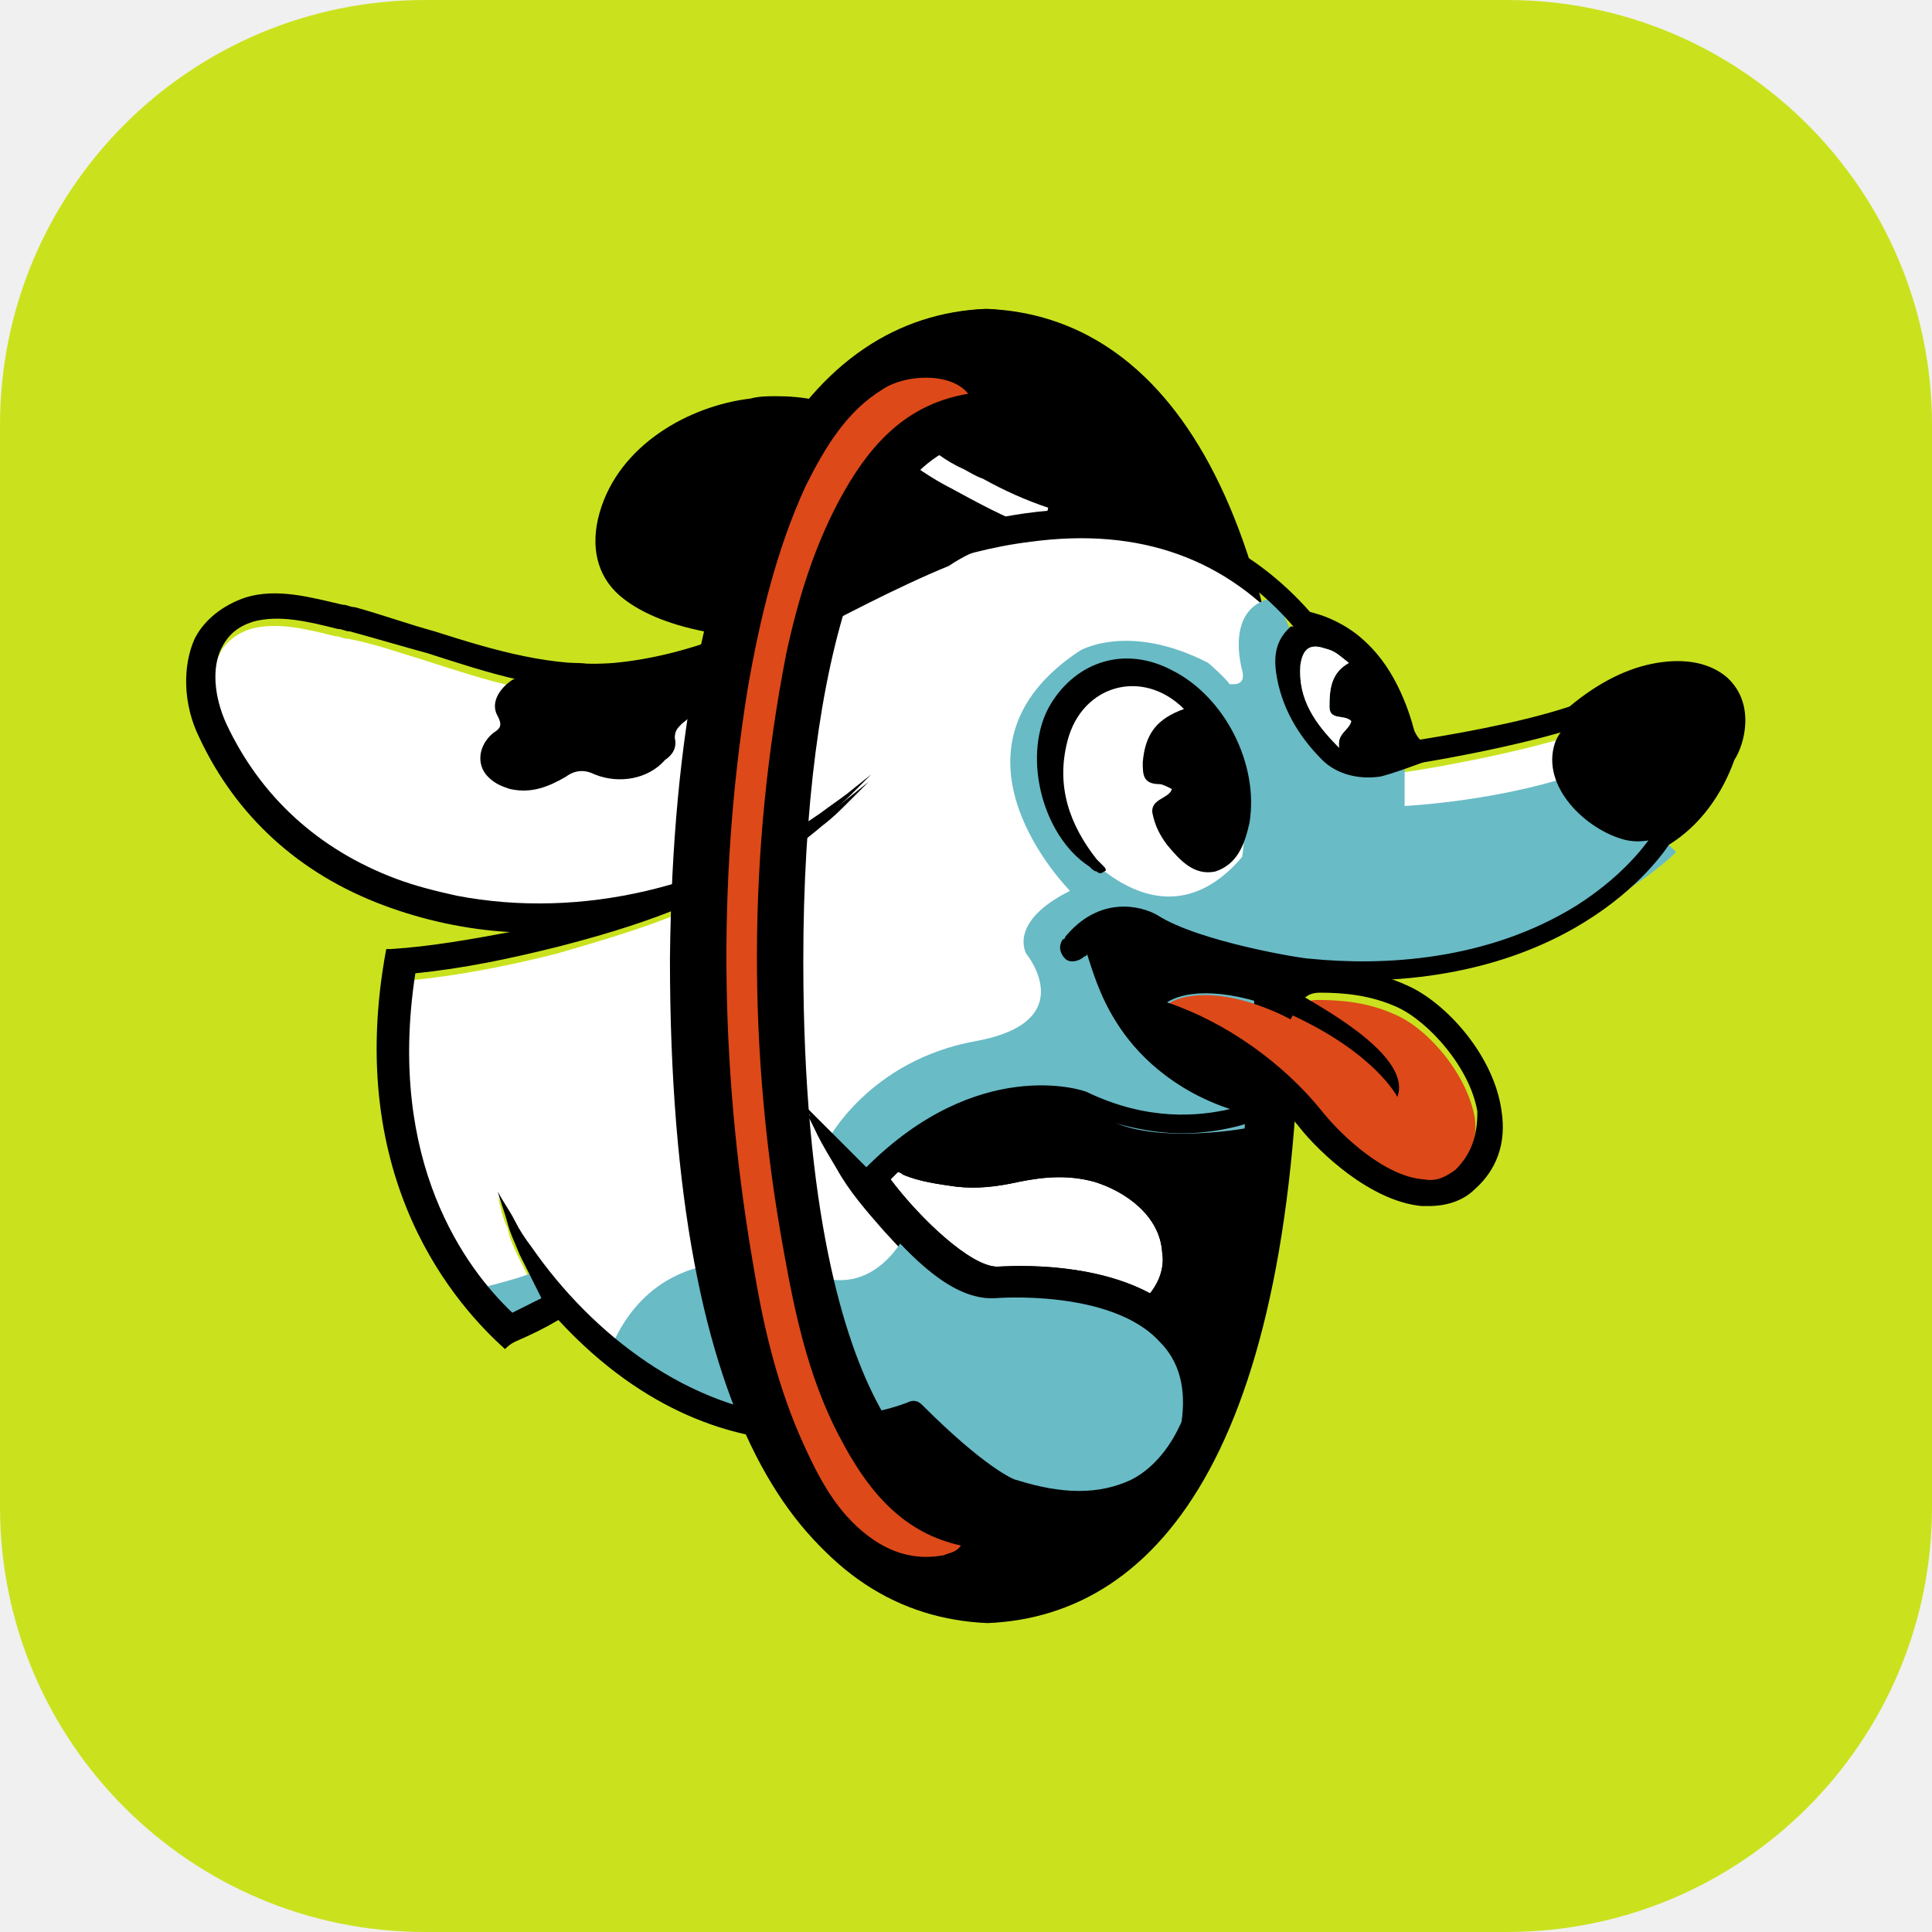
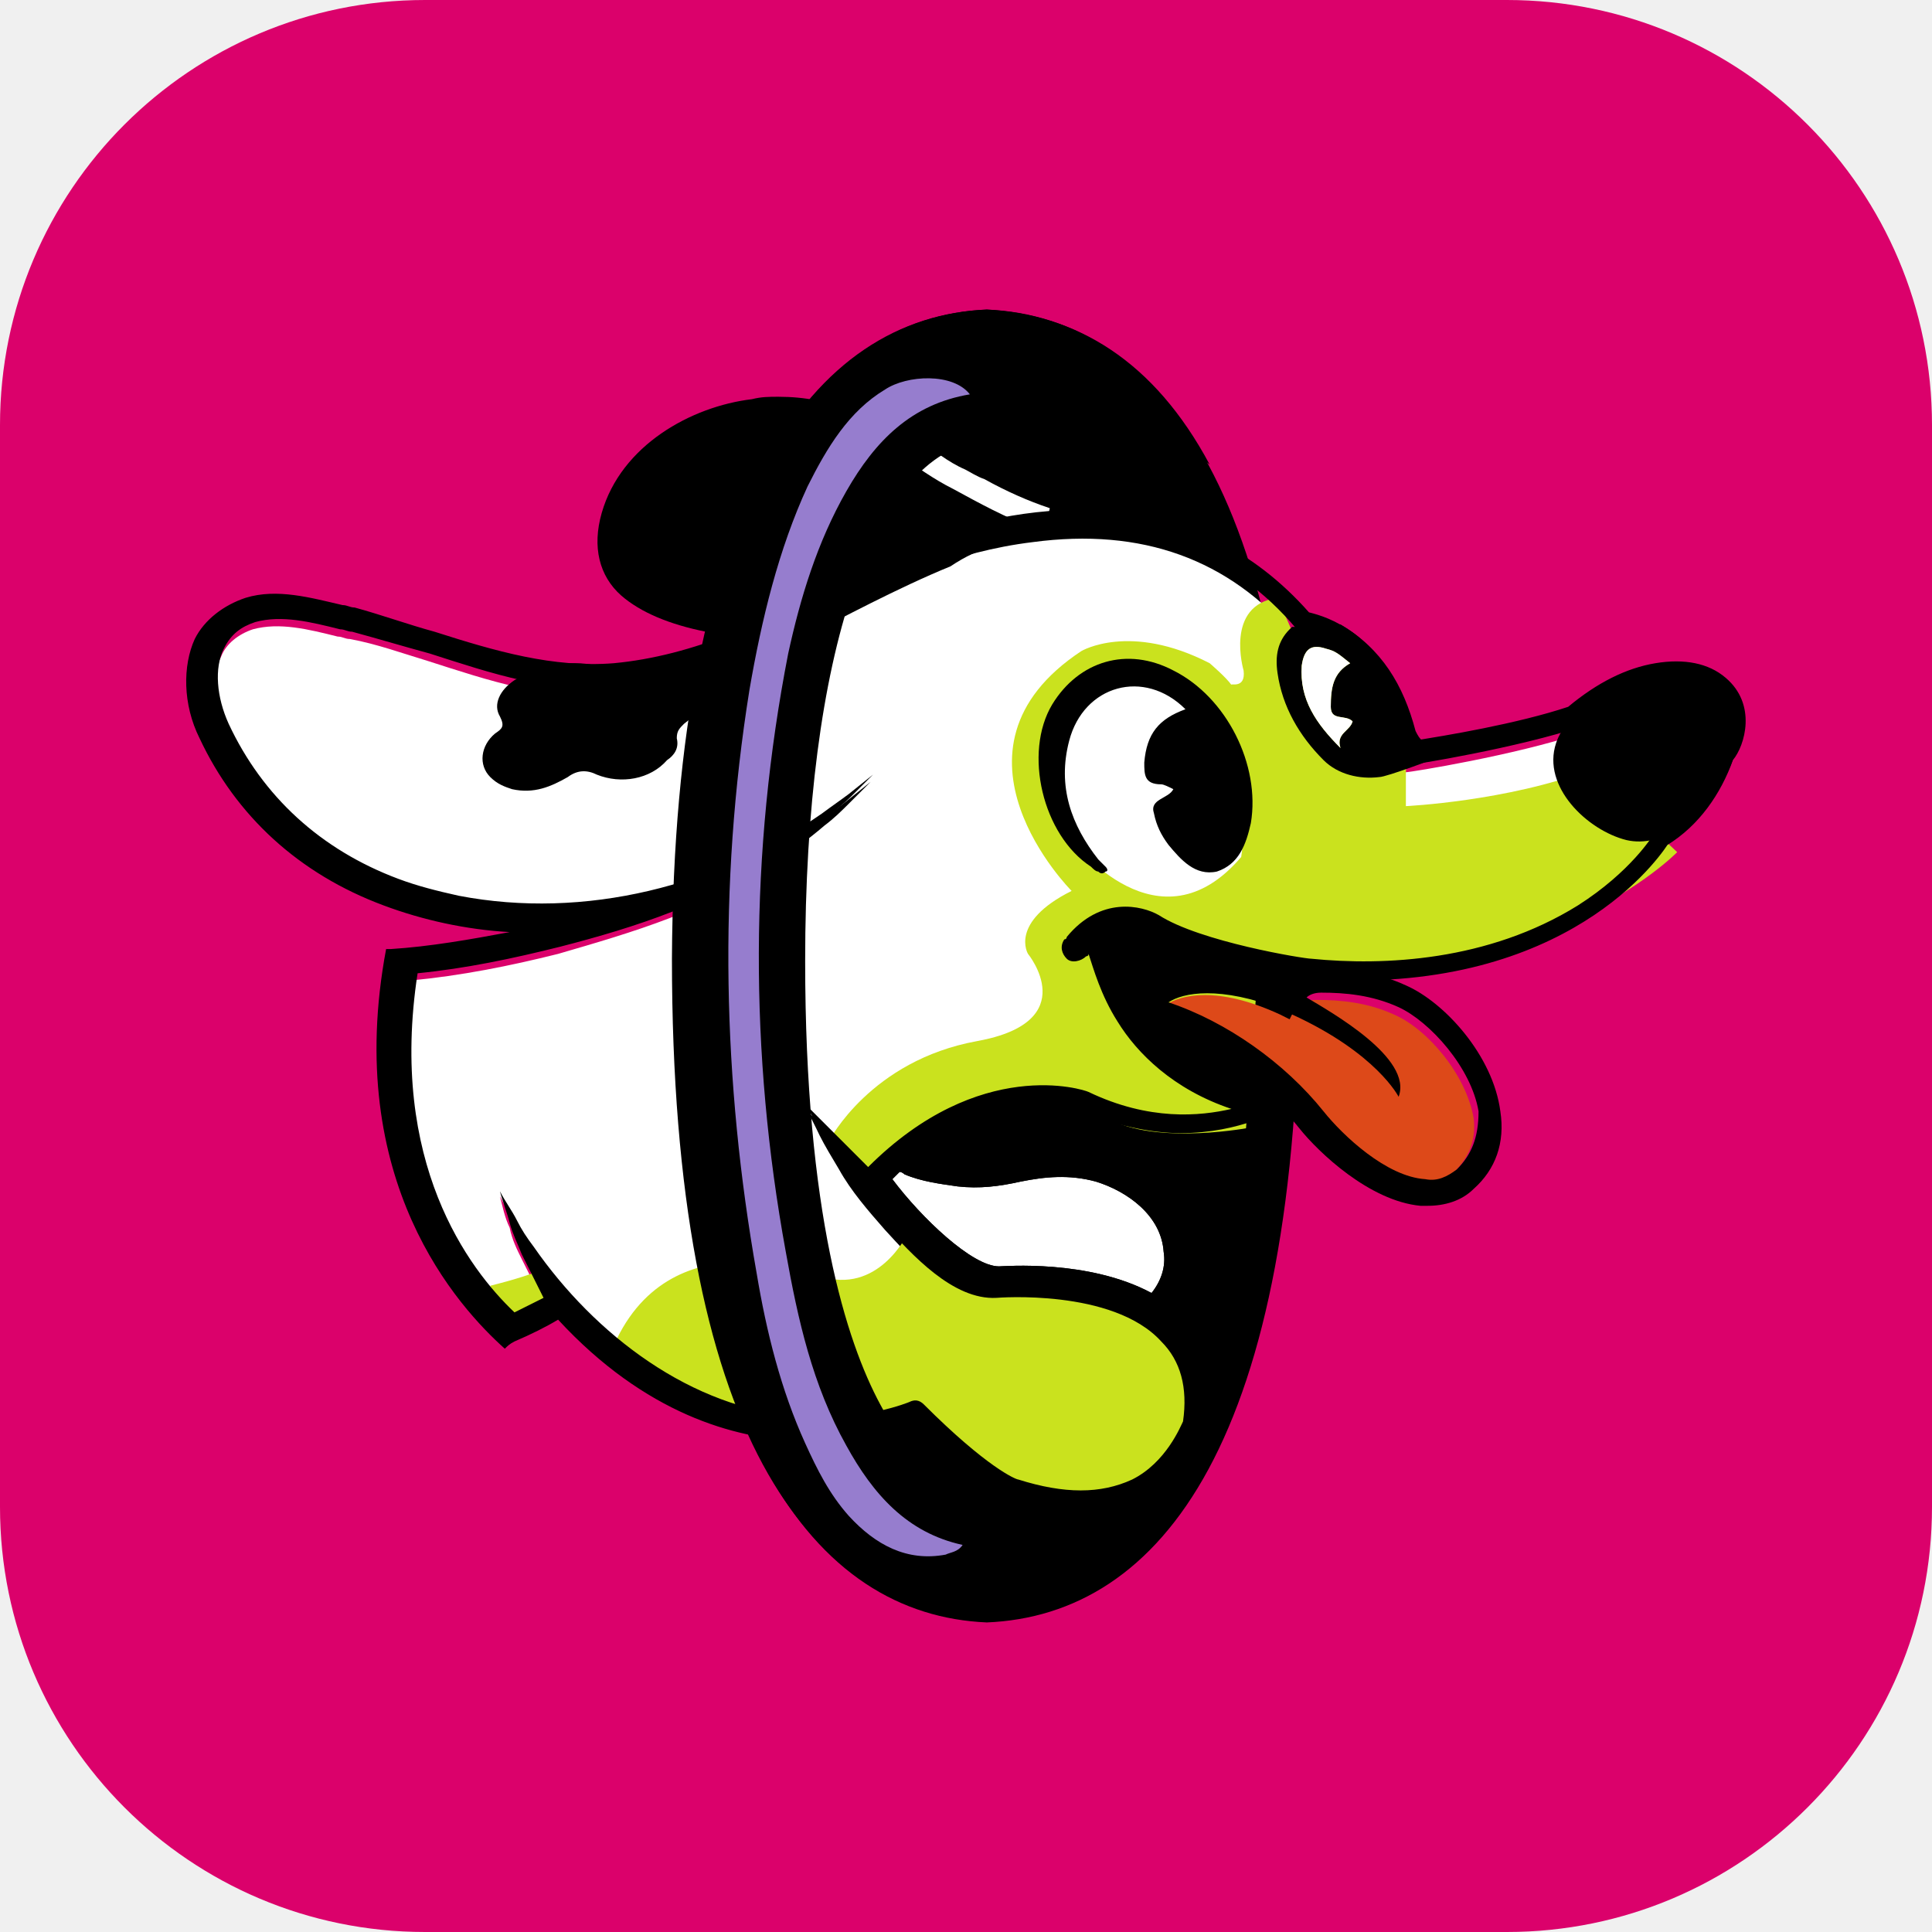
- <svg xmlns="http://www.w3.org/2000/svg" viewBox="22.67 23.76 79.68 79.68">
-   <rect x="22.67" y="23.76" width="79.68" height="79.68" rx="17.53" fill="#CAE21E" />
-   <path d="M50.5,63.5c0-19.2,5.7-26.7,12.9-27v0c0,0,0,0,0,0c0,0,0,0,0,0v0c7.2,0.3,12.9,7.8,12.9,27c0,19.7-5.7,26.9-12.9,27.2v0  c0,0,0,0,0,0c0,0,0,0,0,0v0C56.2,90.4,50.5,83.2,50.5,63.5z" fill="#000000" />
-   <path d="M93.1,52.6c-0.4-0.4-1.1-0.5-1.9-0.3c-1,0.2-2.1,0.8-3.2,1.6c0,0-0.1,0.1-0.2,0.1c-2.7,0.9-7,1.6-7.2,1.6  c-0.2,0-0.3,0-0.4-0.1c-0.1-0.1-0.2-0.2-0.2-0.4c-0.4-4.5-3.4-4.9-3.6-4.9c-0.1,0-0.3-0.1-0.4-0.2c-2.7-3.2-6.3-4.5-10.8-3.9  c-3.3,0.4-5.9,1.7-6.1,1.9c-4,2.6-7.6,4-11,4.4c-2.8,0.3-5.4-0.6-7.9-1.4c-1-0.3-2.1-0.7-3.2-0.9c-0.2,0-0.3-0.1-0.5-0.1  c-1.2-0.3-2.4-0.6-3.5-0.3c-0.6,0.2-1.1,0.6-1.3,1.1c-0.4,0.8-0.3,2.1,0.2,3.1c1.4,2.9,3.8,5.1,7,6.4c0.8,0.3,1.7,0.6,2.5,0.7  c5.2,1,10.7-0.4,15-3.4c0.4-0.2,0.7-0.5,1.1-0.8l1-0.8l-0.9,0.9c-0.3,0.3-0.6,0.6-1,0.9c-0.7,0.6-1.4,1.1-2.1,1.6  c-2.7,1.9-5.8,2.8-8.9,3.7c-2,0.5-4,0.9-6.1,1.1c0,0-2.5,8.9,3.7,14.2c0.7-0.3,1.3-0.6,1.8-0.9c0,0,0,0,0,0  c-0.1-0.2-0.2-0.4-0.3-0.6c-0.2-0.4-0.4-0.8-0.6-1.2c-0.2-0.4-0.4-0.8-0.5-1.3c-0.2-0.4-0.3-0.9-0.4-1.3c0.2,0.4,0.4,0.8,0.7,1.2  c0.2,0.4,0.5,0.7,0.7,1.1c2.6,3.6,6.5,6.7,11,7c2.6,0.2,4.4-0.6,4.5-0.6c0.2-0.1,0.5,0,0.6,0.1c2.6,2.6,3.8,3,3.9,3.1c0,0,0,0,0,0  c1.9,0.6,3.4,0.6,4.7,0c1.5-0.7,2.1-2.2,2.1-2.4c0.2-1.4-0.1-2.5-0.9-3.3c-2-2.2-6.8-1.8-6.8-1.8c0,0,0,0,0,0  c-1.8,0.1-3.5-1.8-4.6-3c-0.7-0.8-1.4-1.6-1.9-2.5c-0.3-0.5-0.6-1-0.8-1.4c-0.2-0.4-0.4-0.9-0.7-1.2c0,0,2.7,2.7,2.7,2.7  c4.6-4.6,8.9-3.2,9.1-3.1c0,0,0,0,0,0c2.5,1.1,4.6,1,5.9,0.7c-2.4-0.8-3.9-2.3-4.7-3.6c-0.7-1.1-1.1-2.2-1.2-2.8  c-0.1,0-0.1,0.1-0.1,0.1c0,0,0,0,0,0c-0.2,0.2-0.5,0.3-0.8,0.1c-0.2-0.2-0.3-0.5-0.1-0.8c0,0,0,0,0.1-0.1c1.4-1.7,3.1-1.3,3.8-0.9  c1.8,1,6,1.7,6.3,1.8c3,0.3,7.4,0.1,11-2.2c2.2-1.4,3.1-2.8,3.1-2.9c0-0.1,0.1-0.1,0.2-0.2c1.1-0.7,1.9-1.7,2.3-3  C93.6,54,93.7,53.1,93.1,52.6z" fill="#FFFFFF" />
-   <path d="M63.8,46.2c0.5-0.3,1.2-0.4,1.9-0.5l0.2-0.6c-1-0.3-1.9-0.7-2.8-1.2c-0.3-0.1-0.6-0.3-0.8-0.4c-0.7-0.4-1.4-0.8-2.1-1.3    c-0.8-0.5-1.6-1.1-2.5-1.5c-0.9-0.4-1.9-0.6-3-0.6c-0.4,0-0.7,0-1.1,0.1c-2.5,0.3-5.4,1.9-6.2,4.7c-0.4,1.4-0.1,2.6,0.8,3.4    c0.8,0.7,2,1.2,3.5,1.5c0.6,0.1,1.2,0.2,1.9,0.2c0.1,0,0.3,0,0.4,0c0.3,0,0.7,0.1,1,0.1c0,0,0,0,0,0c0.4,0,0.8-0.1,1-0.2    c1.2-0.6,3.6-1.9,5.8-2.8C62.4,46.7,63,46.4,63.8,46.2z" fill="#000000" />
-   <path d="M65.2,45.5c0.2,0,0.3,0,0.5,0.1l0.2-0.9c-0.9-0.3-1.8-0.7-2.7-1.2c-0.3-0.1-0.6-0.3-0.8-0.4    c-0.7-0.3-1.3-0.8-2-1.3c-0.7-0.5-1.4-1-2.2-1.4c-0.2,0.1-0.4,0.2-0.6,0.3c-0.2,0.1-0.3,0.2-0.5,0.3c0.1,0,0.2,0.1,0.3,0.1    c1.6,0.7,2.9,2,4.5,2.8C63,44.5,64.1,45.1,65.2,45.5z" fill="#FFFFFF" />
-   <path d="M73.9,51.4c0,0-0.8-2.7,1.4-3l0.7,1.6c0,0,5,0.3,4.6,5.6l0,1.4c0,0,4.2-0.2,7.6-1.5l3.6,3.4   c0,0-5.6,5.8-17.3,4.8l-0.5,6.6c0,0-4.4,0.8-6.1-0.7c0,0-5-1.8-9.3,2.9l-1.8-1.7c0,0,1.7-3.3,6.1-4.1s2.1-3.6,2.1-3.6   s-0.8-1.3,1.8-2.6c0,0-5.8-5.8,0.4-9.9c0,0,2-1.2,5.3,0.5c0,0,0.7,0.6,0.9,0.9C73.3,51.9,74.1,52.2,73.9,51.4z" fill="#69BBC6" />
-   <path d="M60,74.7c0,0-1.2,2.5-3.6,1.7c0,0-6.3-2.6-8.6,3.1c0,0,6.4,4.9,12.6,2.8c0,0,4.4,5.7,10.2,2.6   c0,0,3.1-2.6,0.7-5.8c0,0-3-3.3-6.4-2.3c0,0-2.8,0.4-3.6-1.2L60,74.7z" fill="#69BBC6" />
-   <path d="M43.6,79.1l2.3-1.4l-1.4-1.4c0,0-0.5,0.2-1.7,0.5C43.1,77.6,43.4,78.4,43.6,79.1z" fill="#69BBC6" />
-   <path d="M86.8,54.4c-0.6,1.8,1.3,3.6,2.9,4c3,0.7,6.5-5,3.5-6.7c-1.6-1-4.5,0.6-5.7,1.7C87.2,53.7,86.9,54.1,86.8,54.4z" fill="#000000" />
-   <path d="M81.9,54.3c-0.1,0-0.1,0-0.2,0c-0.4,0.1-0.5,0-0.7-0.4c-0.5-1.9-1.4-3.4-3.1-4.4c-0.2,0-0.4,0-0.6,0c-0.1,0-0.2,0-0.3,0   c-0.2,0-0.4,0.1-0.7,0.1c-0.1,0-0.3,0-0.4,0c0,0-0.1,0.1-0.1,0.1c-0.5,0.5-0.6,1.1-0.5,1.8c0.2,1.4,0.9,2.6,1.9,3.6   c0.6,0.6,1.5,0.8,2.3,0.7c0.3,0,2.4-0.8,2.4-0.8C82,54.9,81.9,54.6,81.9,54.3z M77.9,54.6c-1-1-1.7-2-1.6-3.4   c0.1-0.7,0.4-0.9,1-0.7c0.4,0.1,0.5,0.2,1,0.6c-0.7,0.4-0.8,1-0.8,1.8c0,0.6,0.6,0.3,0.9,0.6C78.3,53.9,77.8,54,77.9,54.6z" fill="#000000" />
-   <path d="M67.9,62.1c0-0.2,1.9-1.1,2.9,0l6.2,1.6l-0.9,1.1c0,0-5.2-1.5-6.3,0.4l2.6,1l3.2,2.4l-0.8,0.5c0,0-0.6,0.3-2.9-0.9  C71.9,68.1,68,65.3,67.9,62.1z" fill="#000000" />
-   <path d="M62.1,72.7c0.9,0.1,1.7,0,2.6-0.2c1-0.2,2-0.3,3.1,0c1.3,0.4,2.7,1.4,2.8,2.9c0.1,0.6-0.1,1.2-0.5,1.7  c-2.6-1.4-6.1-1.1-6.3-1.1c0,0,0,0,0,0c-1.1,0-3.2-2-4.4-3.6c0.1-0.1,0.2-0.2,0.3-0.3c0.1,0,0.2,0.1,0.2,0.1  C60.6,72.5,61.4,72.6,62.1,72.7z" fill="#FFFFFF" />
-   <path d="M67,58.5c0,0,3.5,4.6,6.9,0.6c0,0,1.1-6.3-4.5-7.7C69.4,51.4,64,52.6,67,58.5z" fill="#FFFFFF" />
-   <path d="M77.9,54.6c-1-1-1.7-2-1.6-3.4c0.1-0.7,0.4-0.9,1-0.7c0.4,0.1,0.5,0.2,1,0.6c-0.7,0.4-0.8,1-0.8,1.8   c0,0.6,0.6,0.3,0.9,0.6C78.3,53.9,77.8,54,77.9,54.6z" fill="#FFFFFF" />
-   <path d="M71,56.3c-0.2-0.1-0.4-0.2-0.5-0.2c-0.7,0-0.7-0.4-0.7-0.9c0.1-1.2,0.6-1.8,1.7-2.2c-1.7-1.7-4.2-1-4.8,1.3   c-0.5,1.9,0.1,3.5,1.2,4.9c0.1,0.1,0.2,0.2,0.3,0.3c0.1,0.1,0.1,0.2,0,0.2c-0.1,0.1-0.2,0.1-0.3,0c-0.1,0-0.2-0.1-0.3-0.2   c-2-1.3-2.8-4.7-1.6-6.7c1.1-1.8,3.1-2.4,5-1.4c2.2,1.1,3.6,3.9,3.2,6.3c-0.2,0.9-0.5,1.7-1.4,2c-0.9,0.2-1.5-0.5-2-1.1   c-0.3-0.4-0.5-0.8-0.6-1.3C70.1,56.7,70.9,56.7,71,56.3z" fill="#000000" />
-   <path d="M70.8,65.2c2.4,0.8,4.9,2.5,6.4,4.5c0.8,1,2.6,2.6,4.2,2.8c0.5,0,1-0.1,1.3-0.4c0.6-0.6,0.9-1.3,0.8-2.2  c-0.3-1.8-1.9-3.7-3.3-4.3c-1.1-0.5-2.2-0.6-3.2-0.6c0,0,0,0,0,0c-0.6,0-0.9,0.4-0.9,0.4l-0.2,0.4l-0.4-0.2  C72.9,64.4,71.3,64.8,70.8,65.2z" fill="#DD4919" />
-   <path d="M84.6,69.6c-0.3-2.3-2.3-4.5-3.9-5.2c-1.3-0.6-2.6-0.7-3.6-0.7c0,0,0,0,0,0c-0.7,0-1.2,0.3-1.5,0.6c-2.8-1-4.7-0.6-5.6,0.1  c-0.4,0.3-0.6,0.7-0.5,1.1c0.1,0.3,0.3,0.5,0.6,0.6c2.2,0.6,4.7,2.3,6.2,4.2c0.8,1,2.9,3,5,3.2c0.1,0,0.2,0,0.3,0  c0.7,0,1.4-0.2,1.9-0.7C84.4,72,84.8,70.9,84.6,69.6z M82.7,72c-0.4,0.3-0.8,0.5-1.3,0.4c-1.6-0.1-3.4-1.8-4.2-2.8  c-1.6-2-4-3.7-6.4-4.5c0.6-0.4,2.1-0.7,4.7,0.3l0.4,0.2l0,0c3.5,1.6,4.4,3.4,4.4,3.4c0.6-1.6-2.8-3.5-3.8-4.1  c0.1-0.1,0.3-0.2,0.6-0.2c0,0,0,0,0,0c1,0,2.1,0.1,3.2,0.6c1.3,0.6,3,2.5,3.3,4.3C83.6,70.7,83.3,71.4,82.7,72z" fill="#000000" />
-   <path d="M46.3,51.1c0.6,0,1.1,0.1,1.6,0.5c0.4,0.3,0.7,0.2,1.1,0.1c0.4-0.2,0.7-0.3,1.1-0.4c0.4-0.1,0.7-0.2,1.1-0.1   c0.7,0.2,0.9,0.7,0.6,1.3c-0.2,0.4-0.6,0.8-1,1.1c-0.2,0.2-0.3,0.3-0.3,0.6c0.1,0.4-0.1,0.7-0.4,0.9c-0.7,0.8-1.9,1-2.9,0.6   c-0.4-0.2-0.8-0.2-1.2,0.1c-0.7,0.4-1.4,0.7-2.3,0.5c-0.3-0.1-0.6-0.2-0.9-0.5c-0.5-0.5-0.4-1.3,0.2-1.8c0.3-0.2,0.4-0.3,0.2-0.7   c-0.3-0.5,0-1.1,0.6-1.5C44.8,51.3,45.5,51.1,46.3,51.1z" fill="#000000" />
-   <path d="M93.9,51.7c-0.7-0.6-1.7-0.8-2.9-0.6c-1.2,0.2-2.4,0.8-3.6,1.8c-2.1,0.7-5.1,1.2-6.4,1.4c-0.4-2.4-1.5-3.7-2.4-4.4  c-0.8-0.6-1.5-0.8-1.9-0.9c-2.3-2.6-5.2-4-8.6-4.2c-2.9-0.2-5.7,0.6-7.5,1.2c-0.7,0.2-1.2,0.5-1.5,0.6c-0.3,0.1-0.5,0.2-0.6,0.3l0,0  c-3.9,2.5-7.3,3.9-10.5,4.2c-2.5,0.2-4.9-0.5-7.4-1.3c-1.1-0.3-2.2-0.7-3.3-1c-0.2,0-0.3-0.1-0.5-0.1c-1.3-0.3-2.7-0.7-4-0.3  c-0.9,0.3-1.7,0.9-2.1,1.7c-0.5,1.1-0.5,2.7,0.2,4.1c1.5,3.2,4.1,5.6,7.6,6.9c1.6,0.6,3.4,1,5.2,1.1c-1.6,0.3-3.3,0.6-4.9,0.7  c0,0,0,0,0,0l-0.2,0c-1.8,9.6,3,14.8,4.9,16.5c0.1-0.1,0.2-0.2,0.4-0.3c0.7-0.3,1.3-0.6,1.8-0.9c3.6,3.9,7.3,4.9,9.9,5  c2.2,0.1,3.9-0.3,4.6-0.6c2.7,2.6,3.9,3,4.1,3.1c1,0.3,2,0.5,2.9,0.5c1,0,1.9-0.2,2.6-0.6c2-1,2.7-3,2.7-3.1c0,0,0-0.1,0-0.1  c0.3-1.8-0.1-3.2-1.1-4.3c-0.1-0.2-0.3-0.3-0.5-0.4c0.5-0.7,0.8-1.5,0.7-2.4c-0.2-2-2-3.3-3.6-3.9c0,0,0,0,0,0  c-1.3-0.4-2.4-0.2-3.6-0.1c-0.8,0.1-1.5,0.2-2.3,0.1c-0.5,0-1-0.1-1.6-0.2c3.4-2.5,6.2-1.7,6.5-1.7c1.7,0.7,3.2,1,4.4,1  c2.5,0,4.1-1,4.2-1c0.2-0.1,0.3-0.4,0.2-0.6c-0.1-0.2-0.2-0.4-0.5-0.4c-2.5-0.3-4.5-1.4-5.7-3.4c-1-1.5-1.2-2.9-1.2-3c0,0,0,0,0,0  c0.6-0.2,1.1,0.1,1.2,0.1c0,0,0,0,0,0c2,1.2,6.6,1.9,6.8,1.9c0,0,0,0,0,0c10.4,0.9,14.5-4.6,15.1-5.5c1.3-0.8,2.2-2.1,2.7-3.5  C94.6,54.5,95.1,52.8,93.9,51.7z M62.1,72.7c0.9,0.1,1.7,0,2.6-0.2c1-0.2,2-0.3,3.1,0c1.3,0.4,2.7,1.4,2.8,2.9  c0.1,0.6-0.1,1.2-0.5,1.7c-2.6-1.4-6.1-1.1-6.3-1.1c0,0,0,0,0,0c-1.1,0-3.2-2-4.4-3.6c0.1-0.1,0.2-0.2,0.3-0.3  c0.1,0,0.2,0.1,0.2,0.1C60.6,72.5,61.4,72.6,62.1,72.7z M93.3,55c-0.3,1.2-1.2,2.3-2.3,3c-0.1,0-0.1,0.1-0.2,0.2  c0,0-0.9,1.5-3.1,2.9c-3.7,2.3-8,2.5-11,2.2c-0.3,0-4.6-0.7-6.3-1.8c-0.7-0.4-2.4-0.8-3.8,0.9c0,0,0,0.1-0.1,0.1  c-0.2,0.3-0.1,0.6,0.1,0.8c0.2,0.2,0.6,0.1,0.8-0.1c0,0,0,0,0,0c0,0,0.1,0,0.1-0.1c0.2,0.6,0.5,1.7,1.2,2.8c0.8,1.3,2.3,2.8,4.7,3.6  c-1.3,0.3-3.4,0.5-5.9-0.7c0,0,0,0,0,0c-0.2-0.1-4.5-1.5-9.1,3.1c0,0-2.7-2.7-2.7-2.7c0.3,0.3,0.5,0.9,0.7,1.2  c0.3,0.5,0.6,1,0.8,1.4c0.6,0.9,1.2,1.7,1.9,2.5c1.1,1.2,2.8,3.1,4.6,3c0,0,0,0,0,0c0,0,4.8-0.4,6.8,1.8c0.8,0.8,1.1,1.9,0.9,3.3  c-0.1,0.2-0.7,1.7-2.1,2.4c-1.3,0.6-2.8,0.6-4.7,0c0,0,0,0,0,0c-0.1,0-1.3-0.5-3.9-3.1c-0.2-0.2-0.4-0.2-0.6-0.1  c0,0-1.9,0.8-4.5,0.6c-4.5-0.3-8.5-3.4-11-7c-0.3-0.4-0.5-0.7-0.7-1.1c-0.2-0.4-0.5-0.8-0.7-1.2c0.1,0.4,0.3,0.9,0.4,1.3  c0.1,0.4,0.3,0.8,0.5,1.3c0.2,0.4,0.4,0.8,0.6,1.2c0.1,0.2,0.2,0.4,0.3,0.6c0,0,0,0,0,0c-0.4,0.2-0.8,0.4-1.2,0.6  c-1.9-1.8-5.2-6.2-4-14c2-0.2,3.9-0.6,5.9-1.1c3.1-0.8,6.2-1.8,8.9-3.7c0.7-0.5,1.4-1,2.1-1.6c0.3-0.3,0.7-0.6,1-0.9l0.9-0.9l-1,0.8  c-0.4,0.3-0.7,0.5-1.1,0.8c-4.3,3-9.8,4.4-15,3.4c-0.9-0.2-1.7-0.4-2.5-0.7c-3.2-1.2-5.6-3.4-7-6.4c-0.5-1.1-0.6-2.3-0.2-3.1  c0.3-0.6,0.7-0.9,1.3-1.1c1.1-0.3,2.3,0,3.5,0.3c0.2,0,0.3,0.1,0.5,0.1c1.1,0.3,2.1,0.6,3.2,0.9c2.5,0.8,5.1,1.7,7.9,1.4  c3.4-0.3,7-1.7,11-4.4c0.2-0.1,2.8-1.4,6.1-1.9c4.5-0.6,8.1,0.7,10.8,3.9c0.1,0.1,0.2,0.2,0.4,0.2c0.1,0,3.2,0.4,3.6,4.9  c0,0.2,0.1,0.3,0.2,0.4c0.1,0.1,0.3,0.1,0.4,0.1c0.2,0,4.5-0.7,7.2-1.6c0.1,0,0.1,0,0.2-0.1c1.1-0.9,2.2-1.4,3.2-1.6  c0.8-0.2,1.5-0.1,1.9,0.3C93.7,53.1,93.6,54,93.3,55z" fill="#000000" />
-   <path d="M63.3,36.5L63.3,36.5C63.4,36.5,63.4,36.5,63.3,36.5C63.4,36.5,63.4,36.5,63.3,36.5L63.3,36.5c3.7,0.2,6.9,2.1,9.2,6.4  c-1.3-1.1-3.1-1.9-5.4-1.9c-1.6,0-2.9,0.4-4,0.9c-4.5,0.6-7.3,8.8-7.3,21.5c0,10.4,1.7,15.7,3.1,18.3c1.2,2.3,2.5,3.1,3.6,3.3  c1,0.7,2.2,1.2,3.6,1.4c0.8,0.8,1.9,1.4,3.1,1.8c-1.8,1.5-3.8,2.2-6,2.3v0c0,0,0,0,0,0c0,0,0,0,0,0v0c-7.2-0.3-12.9-7.5-12.9-27.2  C50.5,44.3,56.2,36.8,63.3,36.5z" fill="#000000" />
-   <path d="M53.5,52.2c0.5-2.9,1.2-5.8,2.4-8.4c0.8-1.6,1.7-3.1,3.2-4c0.9-0.6,2.8-0.7,3.5,0.2c-2.4,0.4-3.9,1.9-5.1,4  c-1.2,2.1-1.9,4.4-2.4,6.7c-1.6,8.2-1.6,16.5-0.1,24.7c0.5,2.8,1.1,5.5,2.5,8c1.1,2,2.5,3.6,4.8,4.1c-0.2,0.3-0.5,0.3-0.7,0.4  c-1.6,0.3-2.9-0.4-4-1.6c-0.8-0.9-1.3-1.9-1.8-3c-1-2.2-1.6-4.6-2-7C52.4,68.4,52.2,60.3,53.5,52.2z" fill="#DD4919" />
+ <svg xmlns="http://www.w3.org/2000/svg" viewBox="100.76 23.72 79.76 79.76">
+   <rect x="100.76" y="23.72" width="79.76" height="79.76" rx="17.55" fill="#DB016B" />
+   <path d="M128.6,63.5c0-19.2,5.7-26.7,12.9-27v0c0,0,0,0,0,0c0,0,0,0,0,0v0c7.2,0.3,12.9,7.8,12.9,27c0,19.7-5.7,26.9-12.9,27.2v0  c0,0,0,0,0,0c0,0,0,0,0,0v0C134.4,90.4,128.6,83.2,128.6,63.5z" fill="#000000" />
+   <path d="M171.3,52.6c-0.4-0.4-1.1-0.5-1.9-0.3c-1,0.2-2.1,0.8-3.2,1.6c0,0-0.1,0.1-0.2,0.1c-2.7,0.9-7,1.6-7.2,1.6  c-0.2,0-0.3,0-0.4-0.1c-0.1-0.1-0.2-0.2-0.2-0.4c-0.4-4.5-3.4-4.9-3.6-4.9c-0.1,0-0.3-0.1-0.4-0.2c-2.7-3.2-6.3-4.5-10.8-3.9  c-3.3,0.4-5.9,1.7-6.1,1.9c-4,2.6-7.6,4-11,4.4c-2.8,0.3-5.4-0.6-7.9-1.4c-1-0.3-2.1-0.7-3.2-0.9c-0.2,0-0.3-0.1-0.5-0.1  c-1.2-0.3-2.4-0.6-3.5-0.3c-0.6,0.2-1.1,0.6-1.3,1.1c-0.4,0.8-0.3,2.1,0.2,3.1c1.4,2.9,3.8,5.1,7,6.4c0.8,0.3,1.7,0.6,2.5,0.7  c5.2,1,10.7-0.4,15-3.4c0.4-0.2,0.7-0.5,1.1-0.8l1-0.8l-0.9,0.9c-0.3,0.3-0.6,0.6-1,0.9c-0.7,0.6-1.4,1.1-2.1,1.6  c-2.7,1.9-5.8,2.8-8.9,3.7c-2,0.5-4,0.9-6.1,1.1c0,0-2.5,8.9,3.7,14.2c0.7-0.3,1.3-0.6,1.8-0.9c0,0,0,0,0,0  c-0.1-0.2-0.2-0.4-0.3-0.6c-0.2-0.4-0.4-0.8-0.6-1.2c-0.2-0.4-0.4-0.8-0.5-1.3c-0.2-0.4-0.3-0.9-0.4-1.3c0.2,0.4,0.4,0.8,0.7,1.2  c0.2,0.4,0.5,0.7,0.7,1.1c2.6,3.6,6.5,6.7,11,7c2.6,0.2,4.4-0.6,4.5-0.6c0.2-0.1,0.5,0,0.6,0.1c2.6,2.6,3.8,3,3.9,3.1c0,0,0,0,0,0  c1.9,0.6,3.4,0.6,4.7,0c1.5-0.7,2.1-2.2,2.1-2.4c0.2-1.4-0.1-2.5-0.9-3.3c-2-2.2-6.8-1.8-6.8-1.8c0,0,0,0,0,0  c-1.8,0.1-3.5-1.8-4.6-3c-0.7-0.8-1.4-1.6-1.9-2.5c-0.3-0.5-0.6-1-0.8-1.4c-0.2-0.4-0.4-0.9-0.7-1.2c0,0,2.7,2.7,2.7,2.7  c4.6-4.6,8.9-3.2,9.1-3.1c0,0,0,0,0,0c2.5,1.1,4.6,1,5.9,0.7c-2.4-0.8-3.9-2.3-4.7-3.6c-0.7-1.1-1.1-2.2-1.2-2.8  c-0.1,0-0.1,0.1-0.1,0.1c0,0,0,0,0,0c-0.2,0.2-0.5,0.3-0.8,0.1c-0.2-0.2-0.3-0.5-0.1-0.8c0,0,0,0,0.1-0.1c1.4-1.7,3.1-1.3,3.8-0.9  c1.8,1,6,1.7,6.3,1.8c3,0.3,7.4,0.1,11-2.2c2.2-1.4,3.1-2.8,3.1-2.9c0-0.1,0.1-0.1,0.2-0.2c1.1-0.7,1.9-1.7,2.3-3  C171.7,54,171.9,53.1,171.3,52.6z" fill="#FFFFFF" />
+   <path d="M142,46.2c0.5-0.3,1.2-0.4,1.9-0.5l0.2-0.6c-1-0.3-1.9-0.7-2.8-1.2c-0.3-0.1-0.6-0.3-0.8-0.4c-0.7-0.4-1.4-0.8-2.1-1.3    c-0.8-0.5-1.6-1.1-2.5-1.5c-0.9-0.4-1.9-0.6-3-0.6c-0.4,0-0.7,0-1.1,0.1c-2.5,0.3-5.4,1.9-6.2,4.7c-0.4,1.4-0.1,2.6,0.8,3.4    c0.8,0.7,2,1.2,3.5,1.5c0.6,0.1,1.2,0.2,1.9,0.2c0.1,0,0.3,0,0.4,0c0.3,0,0.7,0.1,1,0.1c0,0,0,0,0,0c0.4,0,0.8-0.1,1-0.2    c1.2-0.6,3.6-1.9,5.8-2.8C140.6,46.7,141.2,46.4,142,46.2z" fill="#000000" />
+   <path d="M143.4,45.5c0.2,0,0.3,0,0.5,0.1l0.2-0.9c-0.9-0.3-1.8-0.7-2.7-1.2c-0.3-0.1-0.6-0.3-0.8-0.4    c-0.7-0.3-1.3-0.8-2-1.3c-0.7-0.5-1.4-1-2.2-1.4c-0.2,0.1-0.4,0.2-0.6,0.3c-0.2,0.1-0.3,0.2-0.5,0.3c0.1,0,0.2,0.1,0.3,0.1    c1.6,0.7,2.9,2,4.5,2.8C141.2,44.5,142.3,45.1,143.4,45.5z" fill="#FFFFFF" />
+   <path d="M152.1,51.4c0,0-0.8-2.7,1.4-3l0.7,1.6c0,0,5,0.3,4.6,5.6l0,1.4c0,0,4.2-0.2,7.6-1.5l3.6,3.4   c0,0-5.6,5.8-17.3,4.8l-0.5,6.6c0,0-4.4,0.8-6.1-0.7c0,0-5-1.8-9.3,2.9l-1.8-1.7c0,0,1.7-3.3,6.1-4.1s2.1-3.6,2.1-3.6   s-0.8-1.3,1.8-2.6c0,0-5.8-5.8,0.4-9.9c0,0,2-1.2,5.3,0.5c0,0,0.7,0.6,0.9,0.9C151.5,51.9,152.2,52.2,152.1,51.4z" fill="#CAE21E" />
+   <path d="M138.2,74.7c0,0-1.2,2.5-3.6,1.7c0,0-6.3-2.6-8.6,3.1c0,0,6.4,4.9,12.6,2.8c0,0,4.4,5.7,10.2,2.6   c0,0,3.1-2.6,0.7-5.8c0,0-3-3.3-6.4-2.3c0,0-2.8,0.4-3.6-1.2L138.2,74.7z" fill="#CAE21E" />
+   <path d="M121.8,79.1l2.3-1.4l-1.4-1.4c0,0-0.5,0.2-1.7,0.5C121.3,77.6,121.5,78.4,121.8,79.1z" fill="#CAE21E" />
+   <path d="M165,54.4c-0.6,1.8,1.3,3.6,2.9,4c3,0.7,6.5-5,3.5-6.7c-1.6-1-4.5,0.6-5.7,1.7C165.3,53.7,165.1,54.1,165,54.4z" fill="#000000" />
+   <path d="M160.1,54.3c-0.1,0-0.1,0-0.2,0c-0.4,0.1-0.5,0-0.7-0.4c-0.5-1.9-1.4-3.4-3.1-4.4c-0.2,0-0.4,0-0.6,0c-0.1,0-0.2,0-0.3,0   c-0.2,0-0.4,0.1-0.7,0.1c-0.1,0-0.3,0-0.4,0c0,0-0.1,0.1-0.1,0.1c-0.5,0.5-0.6,1.1-0.5,1.8c0.2,1.4,0.9,2.6,1.9,3.6   c0.6,0.6,1.5,0.8,2.3,0.7c0.3,0,2.4-0.8,2.4-0.8C160.2,54.9,160.1,54.6,160.1,54.3z M156.1,54.6c-1-1-1.7-2-1.6-3.4   c0.1-0.7,0.4-0.9,1-0.7c0.4,0.1,0.5,0.2,1,0.6c-0.7,0.4-0.8,1-0.8,1.8c0,0.6,0.6,0.3,0.9,0.6C156.5,53.9,155.9,54,156.1,54.6z" fill="#000000" />
+   <path d="M146,62.1c0-0.2,1.9-1.1,2.9,0l6.2,1.6l-0.9,1.1c0,0-5.2-1.5-6.3,0.4l2.6,1l3.2,2.4l-0.8,0.5c0,0-0.6,0.3-2.9-0.9  C150.1,68.1,146.1,65.3,146,62.1z" fill="#000000" />
+   <path d="M140.3,72.7c0.9,0.1,1.7,0,2.6-0.2c1-0.2,2-0.3,3.1,0c1.3,0.4,2.7,1.4,2.8,2.9c0.1,0.6-0.1,1.2-0.5,1.7  c-2.6-1.4-6.1-1.1-6.3-1.1c0,0,0,0,0,0c-1.1,0-3.2-2-4.4-3.6c0.1-0.1,0.2-0.2,0.3-0.3c0.1,0,0.2,0.1,0.2,0.1  C138.8,72.5,139.6,72.6,140.3,72.7z" fill="#FFFFFF" />
+   <path d="M145.1,58.5c0,0,3.5,4.6,6.9,0.6c0,0,1.1-6.3-4.5-7.7C147.6,51.4,142.2,52.6,145.1,58.5z" fill="#FFFFFF" />
+   <path d="M156.1,54.6c-1-1-1.7-2-1.6-3.4c0.1-0.7,0.4-0.9,1-0.7c0.4,0.1,0.5,0.2,1,0.6c-0.7,0.4-0.8,1-0.8,1.8   c0,0.6,0.6,0.3,0.9,0.6C156.5,53.9,155.9,54,156.1,54.6z" fill="#FFFFFF" />
+   <path d="M149.2,56.3c-0.2-0.1-0.4-0.2-0.5-0.2c-0.7,0-0.7-0.4-0.7-0.9c0.1-1.2,0.6-1.8,1.7-2.2c-1.7-1.7-4.2-1-4.8,1.3   c-0.5,1.9,0.1,3.5,1.2,4.9c0.1,0.1,0.2,0.2,0.3,0.3c0.1,0.1,0.1,0.2,0,0.2c-0.1,0.1-0.2,0.1-0.3,0c-0.1,0-0.2-0.1-0.3-0.2   c-2-1.3-2.8-4.7-1.6-6.7c1.1-1.8,3.1-2.4,5-1.4c2.2,1.1,3.6,3.9,3.2,6.3c-0.2,0.9-0.5,1.7-1.4,2c-0.9,0.2-1.5-0.5-2-1.1   c-0.3-0.4-0.5-0.8-0.6-1.3C148.2,56.7,149,56.7,149.2,56.3z" fill="#000000" />
+   <path d="M148.9,65.2c2.4,0.8,4.9,2.5,6.4,4.5c0.8,1,2.6,2.6,4.2,2.8c0.5,0,1-0.1,1.3-0.4c0.6-0.6,0.9-1.3,0.8-2.2  c-0.3-1.8-1.9-3.7-3.3-4.3c-1.1-0.5-2.2-0.6-3.2-0.6c0,0,0,0,0,0c-0.6,0-0.9,0.4-0.9,0.4l-0.2,0.4l-0.4-0.2  C151,64.4,149.5,64.8,148.9,65.2z" fill="#DD4919" />
+   <path d="M162.7,69.6c-0.3-2.3-2.3-4.5-3.9-5.2c-1.3-0.6-2.6-0.7-3.6-0.7c0,0,0,0,0,0c-0.7,0-1.2,0.3-1.5,0.6c-2.8-1-4.7-0.6-5.6,0.1  c-0.4,0.3-0.6,0.7-0.5,1.1c0.1,0.3,0.3,0.5,0.6,0.6c2.2,0.6,4.7,2.3,6.2,4.2c0.8,1,2.9,3,5,3.2c0.1,0,0.2,0,0.3,0  c0.7,0,1.4-0.2,1.9-0.7C162.5,72,162.9,70.9,162.7,69.6z M160.9,72c-0.4,0.3-0.8,0.5-1.3,0.4c-1.6-0.1-3.4-1.8-4.2-2.8  c-1.6-2-4-3.7-6.4-4.5c0.6-0.4,2.1-0.7,4.7,0.3l0.4,0.2l0,0c3.5,1.6,4.4,3.4,4.4,3.4c0.6-1.6-2.8-3.5-3.8-4.1  c0.1-0.1,0.3-0.2,0.6-0.2c0,0,0,0,0,0c1,0,2.1,0.1,3.2,0.6c1.3,0.6,3,2.5,3.3,4.3C161.8,70.7,161.5,71.4,160.9,72z" fill="#000000" />
+   <path d="M124.5,51.1c0.6,0,1.1,0.1,1.6,0.5c0.4,0.3,0.7,0.2,1.1,0.1c0.4-0.2,0.7-0.3,1.1-0.4c0.4-0.1,0.7-0.2,1.1-0.1   c0.7,0.2,0.9,0.7,0.6,1.3c-0.2,0.4-0.6,0.8-1,1.1c-0.2,0.2-0.3,0.3-0.3,0.6c0.1,0.4-0.1,0.7-0.4,0.9c-0.7,0.8-1.9,1-2.9,0.6   c-0.4-0.2-0.8-0.2-1.2,0.1c-0.7,0.4-1.4,0.7-2.3,0.5c-0.3-0.1-0.6-0.2-0.9-0.5c-0.5-0.5-0.4-1.3,0.2-1.8c0.3-0.2,0.4-0.3,0.2-0.7   c-0.3-0.5,0-1.1,0.6-1.5C122.9,51.3,123.7,51.1,124.5,51.1z" fill="#000000" />
+   <path d="M172,51.7c-0.7-0.6-1.7-0.8-2.9-0.6c-1.2,0.2-2.4,0.8-3.6,1.8c-2.1,0.7-5.1,1.2-6.4,1.4c-0.4-2.4-1.5-3.7-2.4-4.4  c-0.8-0.6-1.5-0.8-1.9-0.9c-2.3-2.6-5.2-4-8.6-4.2c-2.9-0.2-5.7,0.6-7.5,1.2c-0.7,0.2-1.2,0.5-1.5,0.6c-0.3,0.1-0.5,0.2-0.6,0.3l0,0  c-3.9,2.5-7.3,3.9-10.5,4.2c-2.5,0.2-4.9-0.5-7.4-1.3c-1.1-0.3-2.2-0.7-3.3-1c-0.2,0-0.3-0.1-0.5-0.1c-1.3-0.3-2.7-0.7-4-0.3  c-0.9,0.3-1.7,0.9-2.1,1.7c-0.5,1.1-0.5,2.7,0.2,4.1c1.5,3.2,4.1,5.6,7.6,6.9c1.6,0.6,3.4,1,5.2,1.1c-1.6,0.3-3.3,0.6-4.9,0.7  c0,0,0,0,0,0l-0.2,0c-1.8,9.6,3,14.8,4.9,16.5c0.1-0.1,0.2-0.2,0.4-0.3c0.7-0.3,1.3-0.6,1.8-0.9c3.6,3.9,7.3,4.9,9.9,5  c2.2,0.1,3.9-0.3,4.6-0.6c2.7,2.6,3.9,3,4.1,3.1c1,0.3,2,0.5,2.9,0.5c1,0,1.9-0.2,2.6-0.6c2-1,2.7-3,2.7-3.1c0,0,0-0.1,0-0.1  c0.3-1.8-0.1-3.2-1.1-4.3c-0.1-0.2-0.3-0.3-0.5-0.4c0.5-0.7,0.8-1.5,0.7-2.4c-0.2-2-2-3.3-3.6-3.9c0,0,0,0,0,0  c-1.3-0.4-2.4-0.2-3.6-0.1c-0.8,0.1-1.5,0.2-2.3,0.1c-0.5,0-1-0.1-1.6-0.2c3.4-2.5,6.2-1.7,6.5-1.7c1.7,0.7,3.2,1,4.4,1  c2.5,0,4.1-1,4.2-1c0.2-0.1,0.3-0.4,0.2-0.6c-0.1-0.2-0.2-0.4-0.5-0.4c-2.5-0.3-4.5-1.4-5.7-3.4c-1-1.5-1.2-2.9-1.2-3c0,0,0,0,0,0  c0.6-0.2,1.1,0.1,1.2,0.1c0,0,0,0,0,0c2,1.2,6.6,1.9,6.8,1.9c0,0,0,0,0,0c10.4,0.9,14.5-4.6,15.1-5.5c1.3-0.8,2.2-2.1,2.7-3.5  C172.8,54.5,173.3,52.8,172,51.7z M140.3,72.7c0.9,0.1,1.7,0,2.6-0.2c1-0.2,2-0.3,3.1,0c1.3,0.4,2.7,1.4,2.8,2.9  c0.1,0.6-0.1,1.2-0.5,1.7c-2.6-1.4-6.1-1.1-6.3-1.1c0,0,0,0,0,0c-1.1,0-3.2-2-4.4-3.6c0.1-0.1,0.2-0.2,0.3-0.3  c0.1,0,0.2,0.1,0.2,0.1C138.8,72.5,139.6,72.6,140.3,72.7z M171.5,55c-0.3,1.2-1.2,2.3-2.3,3c-0.1,0-0.1,0.1-0.2,0.2  c0,0-0.9,1.5-3.1,2.9c-3.7,2.3-8,2.5-11,2.2c-0.3,0-4.6-0.7-6.3-1.8c-0.7-0.4-2.4-0.8-3.8,0.9c0,0,0,0.1-0.1,0.1  c-0.2,0.3-0.1,0.6,0.1,0.8c0.2,0.2,0.6,0.1,0.8-0.1c0,0,0,0,0,0c0,0,0.1,0,0.1-0.1c0.2,0.6,0.5,1.7,1.2,2.8c0.8,1.3,2.3,2.8,4.7,3.6  c-1.3,0.3-3.4,0.5-5.9-0.7c0,0,0,0,0,0c-0.2-0.1-4.5-1.5-9.1,3.1c0,0-2.7-2.7-2.7-2.7c0.3,0.3,0.5,0.9,0.7,1.2  c0.3,0.5,0.6,1,0.8,1.4c0.6,0.9,1.2,1.7,1.9,2.5c1.1,1.2,2.8,3.1,4.6,3c0,0,0,0,0,0c0,0,4.8-0.4,6.8,1.8c0.8,0.8,1.1,1.9,0.9,3.3  c-0.1,0.2-0.7,1.7-2.1,2.4c-1.3,0.6-2.8,0.6-4.7,0c0,0,0,0,0,0c-0.1,0-1.3-0.5-3.9-3.1c-0.2-0.2-0.4-0.2-0.6-0.1  c0,0-1.9,0.8-4.5,0.6c-4.5-0.3-8.5-3.4-11-7c-0.3-0.4-0.5-0.7-0.7-1.1c-0.2-0.4-0.5-0.8-0.7-1.2c0.1,0.4,0.3,0.9,0.4,1.3  c0.1,0.4,0.3,0.8,0.5,1.3c0.2,0.4,0.4,0.8,0.6,1.2c0.1,0.2,0.2,0.4,0.3,0.6c0,0,0,0,0,0c-0.4,0.2-0.8,0.4-1.2,0.6  c-1.9-1.8-5.2-6.2-4-14c2-0.2,3.9-0.6,5.9-1.1c3.1-0.8,6.2-1.8,8.9-3.7c0.7-0.5,1.4-1,2.1-1.6c0.3-0.3,0.7-0.6,1-0.9l0.9-0.9l-1,0.8  c-0.4,0.3-0.7,0.5-1.1,0.8c-4.3,3-9.8,4.4-15,3.4c-0.9-0.2-1.7-0.4-2.5-0.7c-3.2-1.2-5.6-3.4-7-6.4c-0.5-1.1-0.6-2.3-0.2-3.1  c0.3-0.6,0.7-0.9,1.3-1.1c1.1-0.3,2.3,0,3.5,0.3c0.2,0,0.3,0.1,0.5,0.1c1.1,0.3,2.1,0.6,3.2,0.9c2.5,0.8,5.1,1.7,7.9,1.4  c3.4-0.3,7-1.7,11-4.4c0.2-0.1,2.8-1.4,6.1-1.9c4.5-0.6,8.1,0.7,10.8,3.9c0.1,0.1,0.2,0.2,0.4,0.2c0.1,0,3.2,0.4,3.6,4.9  c0,0.2,0.1,0.3,0.2,0.4c0.1,0.1,0.3,0.1,0.4,0.1c0.2,0,4.5-0.7,7.2-1.6c0.1,0,0.1,0,0.2-0.1c1.1-0.9,2.2-1.4,3.2-1.6  c0.8-0.2,1.5-0.1,1.9,0.3C171.9,53.1,171.7,54,171.5,55z" fill="#000000" />
+   <path d="M141.5,36.5L141.5,36.5C141.5,36.5,141.5,36.5,141.5,36.5C141.6,36.5,141.6,36.5,141.5,36.5L141.5,36.5  c3.7,0.2,6.9,2.1,9.2,6.4c-1.3-1.1-3.1-1.9-5.4-1.9c-1.6,0-2.9,0.4-4,0.9c-4.5,0.6-7.3,8.8-7.3,21.5c0,10.4,1.7,15.7,3.1,18.3  c1.2,2.3,2.5,3.1,3.6,3.3c1,0.7,2.2,1.2,3.6,1.4c0.8,0.8,1.9,1.4,3.1,1.8c-1.8,1.5-3.8,2.2-6,2.3v0c0,0,0,0,0,0c0,0,0,0,0,0v0  c-7.2-0.3-12.9-7.5-12.9-27.2C128.6,44.3,134.4,36.8,141.5,36.5z" fill="#000000" />
+   <path d="M131.7,52.2c0.5-2.9,1.2-5.8,2.4-8.4c0.8-1.6,1.7-3.1,3.2-4c0.9-0.6,2.8-0.7,3.5,0.2c-2.4,0.4-3.9,1.9-5.1,4  c-1.2,2.1-1.9,4.4-2.4,6.7c-1.6,8.2-1.6,16.5-0.1,24.7c0.5,2.8,1.1,5.5,2.5,8c1.1,2,2.5,3.6,4.8,4.1c-0.2,0.3-0.5,0.3-0.7,0.4  c-1.6,0.3-2.9-0.4-4-1.6c-0.8-0.9-1.3-1.9-1.8-3c-1-2.2-1.6-4.6-2-7C130.6,68.4,130.4,60.3,131.7,52.2z" fill="#967DCE" />
</svg>
